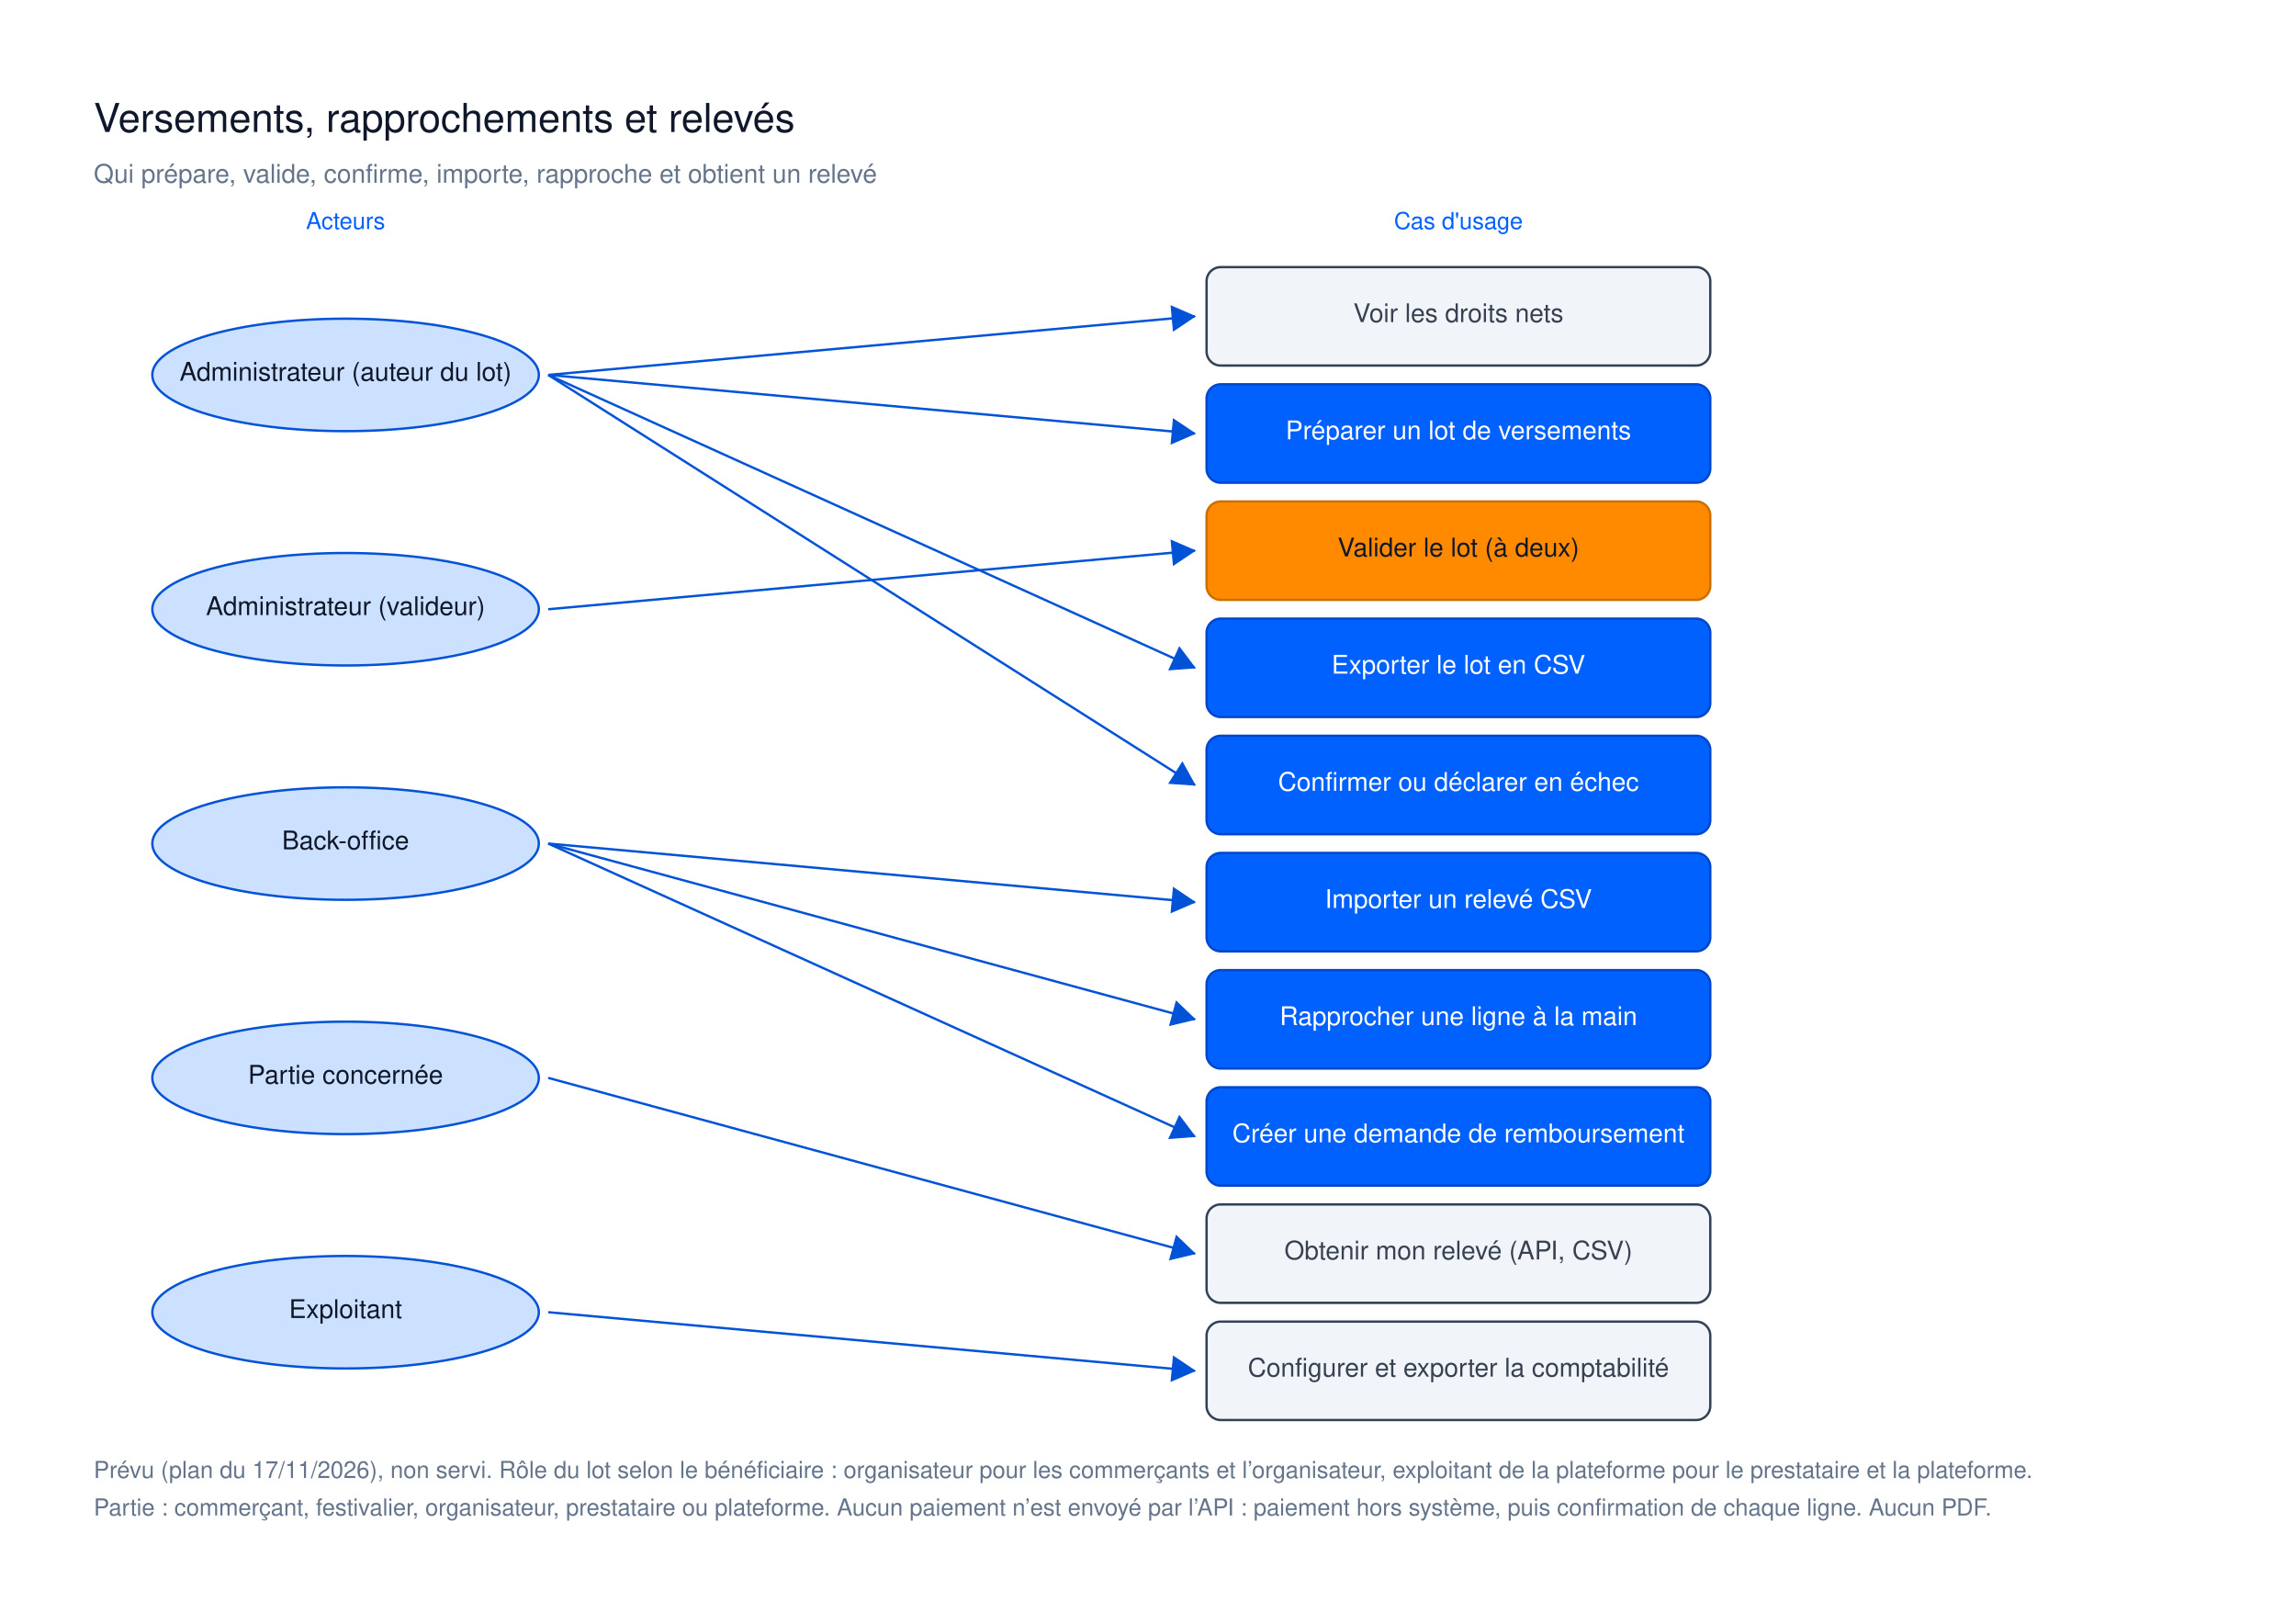
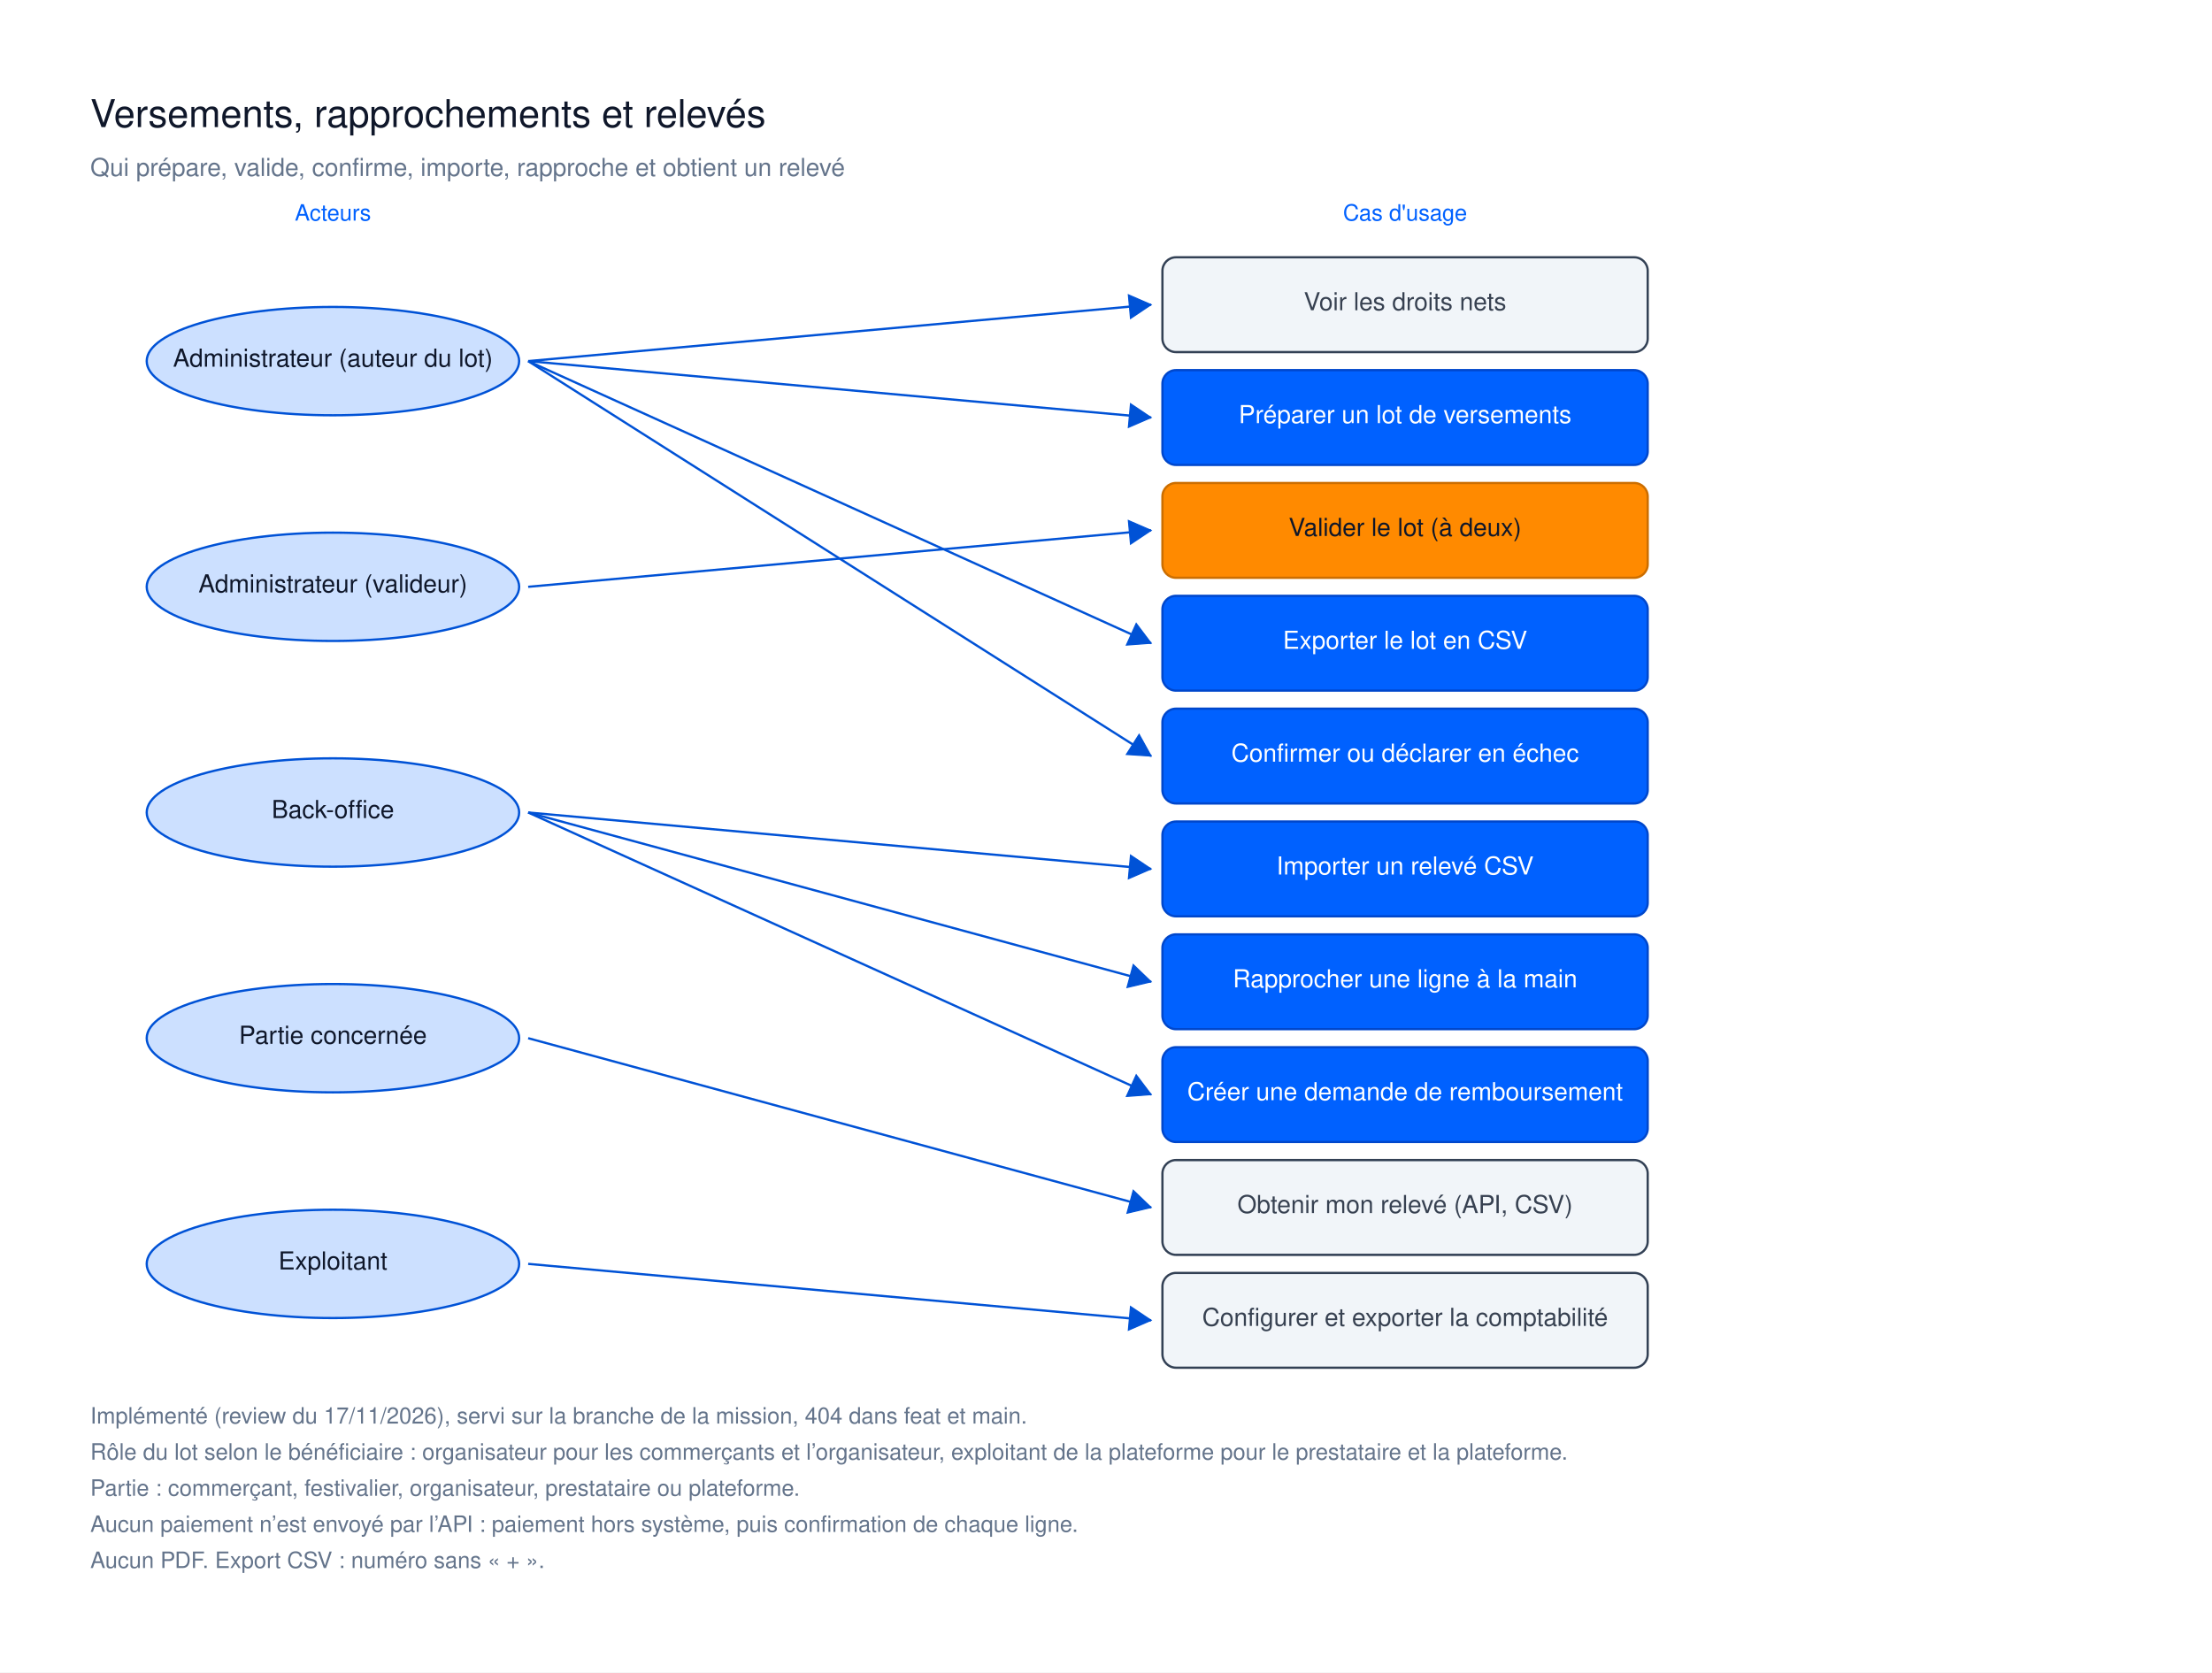
- <svg xmlns="http://www.w3.org/2000/svg" width="1960" height="1386" viewBox="0 0 1960 1386">
+ <svg xmlns="http://www.w3.org/2000/svg" width="1960" height="1482" viewBox="0 0 1960 1482">
  <rect width="100%" height="100%" fill="#FFFFFF" />
  <g transform="translate(20,50)">
    <ellipse cx="275.0" cy="270.0" rx="165.0" ry="48.0" fill="#CCE0FF" stroke="#0052D6" stroke-width="2" />
    <ellipse cx="275.0" cy="470.0" rx="165.0" ry="48.0" fill="#CCE0FF" stroke="#0052D6" stroke-width="2" />
    <ellipse cx="275.0" cy="670.0" rx="165.0" ry="48.0" fill="#CCE0FF" stroke="#0052D6" stroke-width="2" />
    <ellipse cx="275.0" cy="870.0" rx="165.0" ry="48.0" fill="#CCE0FF" stroke="#0052D6" stroke-width="2" />
    <ellipse cx="275.0" cy="1070.0" rx="165.0" ry="48.0" fill="#CCE0FF" stroke="#0052D6" stroke-width="2" />
    <rect x="1010" y="178.0" width="430" height="84" rx="12" ry="12" fill="#F1F5F9" stroke="#334155" stroke-width="2" />
    <rect x="1010" y="278.0" width="430" height="84" rx="12" ry="12" fill="#0061FF" stroke="#0047CC" stroke-width="2" />
    <rect x="1010" y="378.0" width="430" height="84" rx="12" ry="12" fill="#FF8A00" stroke="#CC6E00" stroke-width="2" />
    <rect x="1010" y="478.0" width="430" height="84" rx="12" ry="12" fill="#0061FF" stroke="#0047CC" stroke-width="2" />
    <rect x="1010" y="578.0" width="430" height="84" rx="12" ry="12" fill="#0061FF" stroke="#0047CC" stroke-width="2" />
    <rect x="1010" y="678.0" width="430" height="84" rx="12" ry="12" fill="#0061FF" stroke="#0047CC" stroke-width="2" />
    <rect x="1010" y="778.0" width="430" height="84" rx="12" ry="12" fill="#0061FF" stroke="#0047CC" stroke-width="2" />
    <rect x="1010" y="878.0" width="430" height="84" rx="12" ry="12" fill="#0061FF" stroke="#0047CC" stroke-width="2" />
    <rect x="1010" y="978.0" width="430" height="84" rx="12" ry="12" fill="#F1F5F9" stroke="#334155" stroke-width="2" />
    <rect x="1010" y="1078.0" width="430" height="84" rx="12" ry="12" fill="#F1F5F9" stroke="#334155" stroke-width="2" />
    <polyline points="448,270.0 1000,220.0" fill="none" stroke="#0052D6" stroke-width="2" />
    <polygon points="1000,220.0 981.723,232.246 979.82,211.237" fill="#0052D6" stroke="#0052D6" stroke-width="1" />
    <polyline points="448,270.0 1000,320.0" fill="none" stroke="#0052D6" stroke-width="2" />
    <polygon points="1000,320.0 979.82,328.763 981.723,307.754" fill="#0052D6" stroke="#0052D6" stroke-width="1" />
    <polyline points="448,470.0 1000,420.0" fill="none" stroke="#0052D6" stroke-width="2" />
    <polygon points="1000,420.0 981.723,432.246 979.82,411.237" fill="#0052D6" stroke="#0052D6" stroke-width="1" />
    <polyline points="448,270.0 1000,520.0" fill="none" stroke="#0052D6" stroke-width="2" />
    <polygon points="1000,520.0 978.061,521.643 986.764,502.427" fill="#0052D6" stroke="#0052D6" stroke-width="1" />
    <polyline points="448,270.0 1000,620.0" fill="none" stroke="#0052D6" stroke-width="2" />
    <polygon points="1000,620.0 978.047,618.569 989.343,600.754" fill="#0052D6" stroke="#0052D6" stroke-width="1" />
    <polyline points="448,670.0 1000,720.0" fill="none" stroke="#0052D6" stroke-width="2" />
    <polygon points="1000,720.0 979.82,728.763 981.723,707.754" fill="#0052D6" stroke="#0052D6" stroke-width="1" />
    <polyline points="448,670.0 1000,820.0" fill="none" stroke="#0052D6" stroke-width="2" />
    <polygon points="1000,820.0 978.603,825.115 984.135,804.759" fill="#0052D6" stroke="#0052D6" stroke-width="1" />
    <polyline points="448,670.0 1000,920.0" fill="none" stroke="#0052D6" stroke-width="2" />
    <polygon points="1000,920.0 978.061,921.643 986.764,902.427" fill="#0052D6" stroke="#0052D6" stroke-width="1" />
    <polyline points="448,870.0 1000,1020.0" fill="none" stroke="#0052D6" stroke-width="2" />
    <polygon points="1000,1020.0 978.603,1025.115 984.135,1004.759" fill="#0052D6" stroke="#0052D6" stroke-width="1" />
    <polyline points="448,1070.0 1000,1120.0" fill="none" stroke="#0052D6" stroke-width="2" />
    <polygon points="1000,1120.0 979.82,1128.763 981.723,1107.754" fill="#0052D6" stroke="#0052D6" stroke-width="1" />
    <text x="60" y="62.65" font-family="Helvetica Neue, Helvetica, Arial, sans-serif" font-size="34" font-weight="400" fill="#0F172A" text-anchor="start">Versements, rapprochements et relevés</text>
    <text x="60" y="105.95" font-family="Helvetica Neue, Helvetica, Arial, sans-serif" font-size="22" font-weight="400" fill="#64748B" text-anchor="start">Qui prépare, valide, confirme, importe, rapproche et obtient un relevé</text>
    <text x="275.0" y="145.5" font-family="Helvetica Neue, Helvetica, Arial, sans-serif" font-size="20" font-weight="400" fill="#0061FF" text-anchor="middle">Acteurs</text>
    <text x="1225.0" y="145.5" font-family="Helvetica Neue, Helvetica, Arial, sans-serif" font-size="20" font-weight="400" fill="#0061FF" text-anchor="middle">Cas d'usage</text>
    <text x="275.0" y="274.95" font-family="Helvetica Neue, Helvetica, Arial, sans-serif" font-size="22" font-weight="400" fill="#0F172A" text-anchor="middle">Administrateur (auteur du lot)</text>
    <text x="275.0" y="474.95" font-family="Helvetica Neue, Helvetica, Arial, sans-serif" font-size="22" font-weight="400" fill="#0F172A" text-anchor="middle">Administrateur (valideur)</text>
    <text x="275.0" y="674.95" font-family="Helvetica Neue, Helvetica, Arial, sans-serif" font-size="22" font-weight="400" fill="#0F172A" text-anchor="middle">Back-office</text>
    <text x="275.0" y="874.95" font-family="Helvetica Neue, Helvetica, Arial, sans-serif" font-size="22" font-weight="400" fill="#0F172A" text-anchor="middle">Partie concernée</text>
    <text x="275.0" y="1074.95" font-family="Helvetica Neue, Helvetica, Arial, sans-serif" font-size="22" font-weight="400" fill="#0F172A" text-anchor="middle">Exploitant</text>
    <text x="1225.0" y="224.95" font-family="Helvetica Neue, Helvetica, Arial, sans-serif" font-size="22" font-weight="400" fill="#374151" text-anchor="middle">Voir les droits nets</text>
    <text x="1225.0" y="324.95" font-family="Helvetica Neue, Helvetica, Arial, sans-serif" font-size="22" font-weight="400" fill="#FFFFFF" text-anchor="middle">Préparer un lot de versements</text>
    <text x="1225.0" y="424.95" font-family="Helvetica Neue, Helvetica, Arial, sans-serif" font-size="22" font-weight="400" fill="#0F172A" text-anchor="middle">Valider le lot (à deux)</text>
    <text x="1225.0" y="524.95" font-family="Helvetica Neue, Helvetica, Arial, sans-serif" font-size="22" font-weight="400" fill="#FFFFFF" text-anchor="middle">Exporter le lot en CSV</text>
    <text x="1225.0" y="624.95" font-family="Helvetica Neue, Helvetica, Arial, sans-serif" font-size="22" font-weight="400" fill="#FFFFFF" text-anchor="middle">Confirmer ou déclarer en échec</text>
    <text x="1225.0" y="724.95" font-family="Helvetica Neue, Helvetica, Arial, sans-serif" font-size="22" font-weight="400" fill="#FFFFFF" text-anchor="middle">Importer un relevé CSV</text>
    <text x="1225.0" y="824.95" font-family="Helvetica Neue, Helvetica, Arial, sans-serif" font-size="22" font-weight="400" fill="#FFFFFF" text-anchor="middle">Rapprocher une ligne à la main</text>
    <text x="1225.0" y="924.95" font-family="Helvetica Neue, Helvetica, Arial, sans-serif" font-size="22" font-weight="400" fill="#FFFFFF" text-anchor="middle">Créer une demande de remboursement</text>
    <text x="1225.0" y="1024.95" font-family="Helvetica Neue, Helvetica, Arial, sans-serif" font-size="22" font-weight="400" fill="#374151" text-anchor="middle">Obtenir mon relevé (API, CSV)</text>
    <text x="1225.0" y="1124.95" font-family="Helvetica Neue, Helvetica, Arial, sans-serif" font-size="22" font-weight="400" fill="#374151" text-anchor="middle">Configurer et exporter la comptabilité</text>
-     <text x="60" y="1211.5" font-family="Helvetica Neue, Helvetica, Arial, sans-serif" font-size="20" font-weight="400" fill="#64748B" text-anchor="start">Prévu (plan du 17/11/2026), non servi. Rôle du lot selon le bénéficiaire : organisateur pour les commerçants et l’organisateur, exploitant de la plateforme pour le prestataire et la plateforme.</text>
-     <text x="60" y="1243.5" font-family="Helvetica Neue, Helvetica, Arial, sans-serif" font-size="20" font-weight="400" fill="#64748B" text-anchor="start">Partie : commerçant, festivalier, organisateur, prestataire ou plateforme. Aucun paiement n’est envoyé par l’API : paiement hors système, puis confirmation de chaque ligne. Aucun PDF.</text>
+     <text x="60" y="1211.5" font-family="Helvetica Neue, Helvetica, Arial, sans-serif" font-size="20" font-weight="400" fill="#64748B" text-anchor="start">Implémenté (review du 17/11/2026), servi sur la branche de la mission, 404 dans feat et main.</text>
+     <text x="60" y="1243.5" font-family="Helvetica Neue, Helvetica, Arial, sans-serif" font-size="20" font-weight="400" fill="#64748B" text-anchor="start">Rôle du lot selon le bénéficiaire : organisateur pour les commerçants et l’organisateur, exploitant de la plateforme pour le prestataire et la plateforme.</text>
+     <text x="60" y="1275.5" font-family="Helvetica Neue, Helvetica, Arial, sans-serif" font-size="20" font-weight="400" fill="#64748B" text-anchor="start">Partie : commerçant, festivalier, organisateur, prestataire ou plateforme.</text>
+     <text x="60" y="1307.5" font-family="Helvetica Neue, Helvetica, Arial, sans-serif" font-size="20" font-weight="400" fill="#64748B" text-anchor="start">Aucun paiement n’est envoyé par l’API : paiement hors système, puis confirmation de chaque ligne.</text>
+     <text x="60" y="1339.5" font-family="Helvetica Neue, Helvetica, Arial, sans-serif" font-size="20" font-weight="400" fill="#64748B" text-anchor="start">Aucun PDF. Export CSV : numéro sans « + ».</text>
  </g>
</svg>
